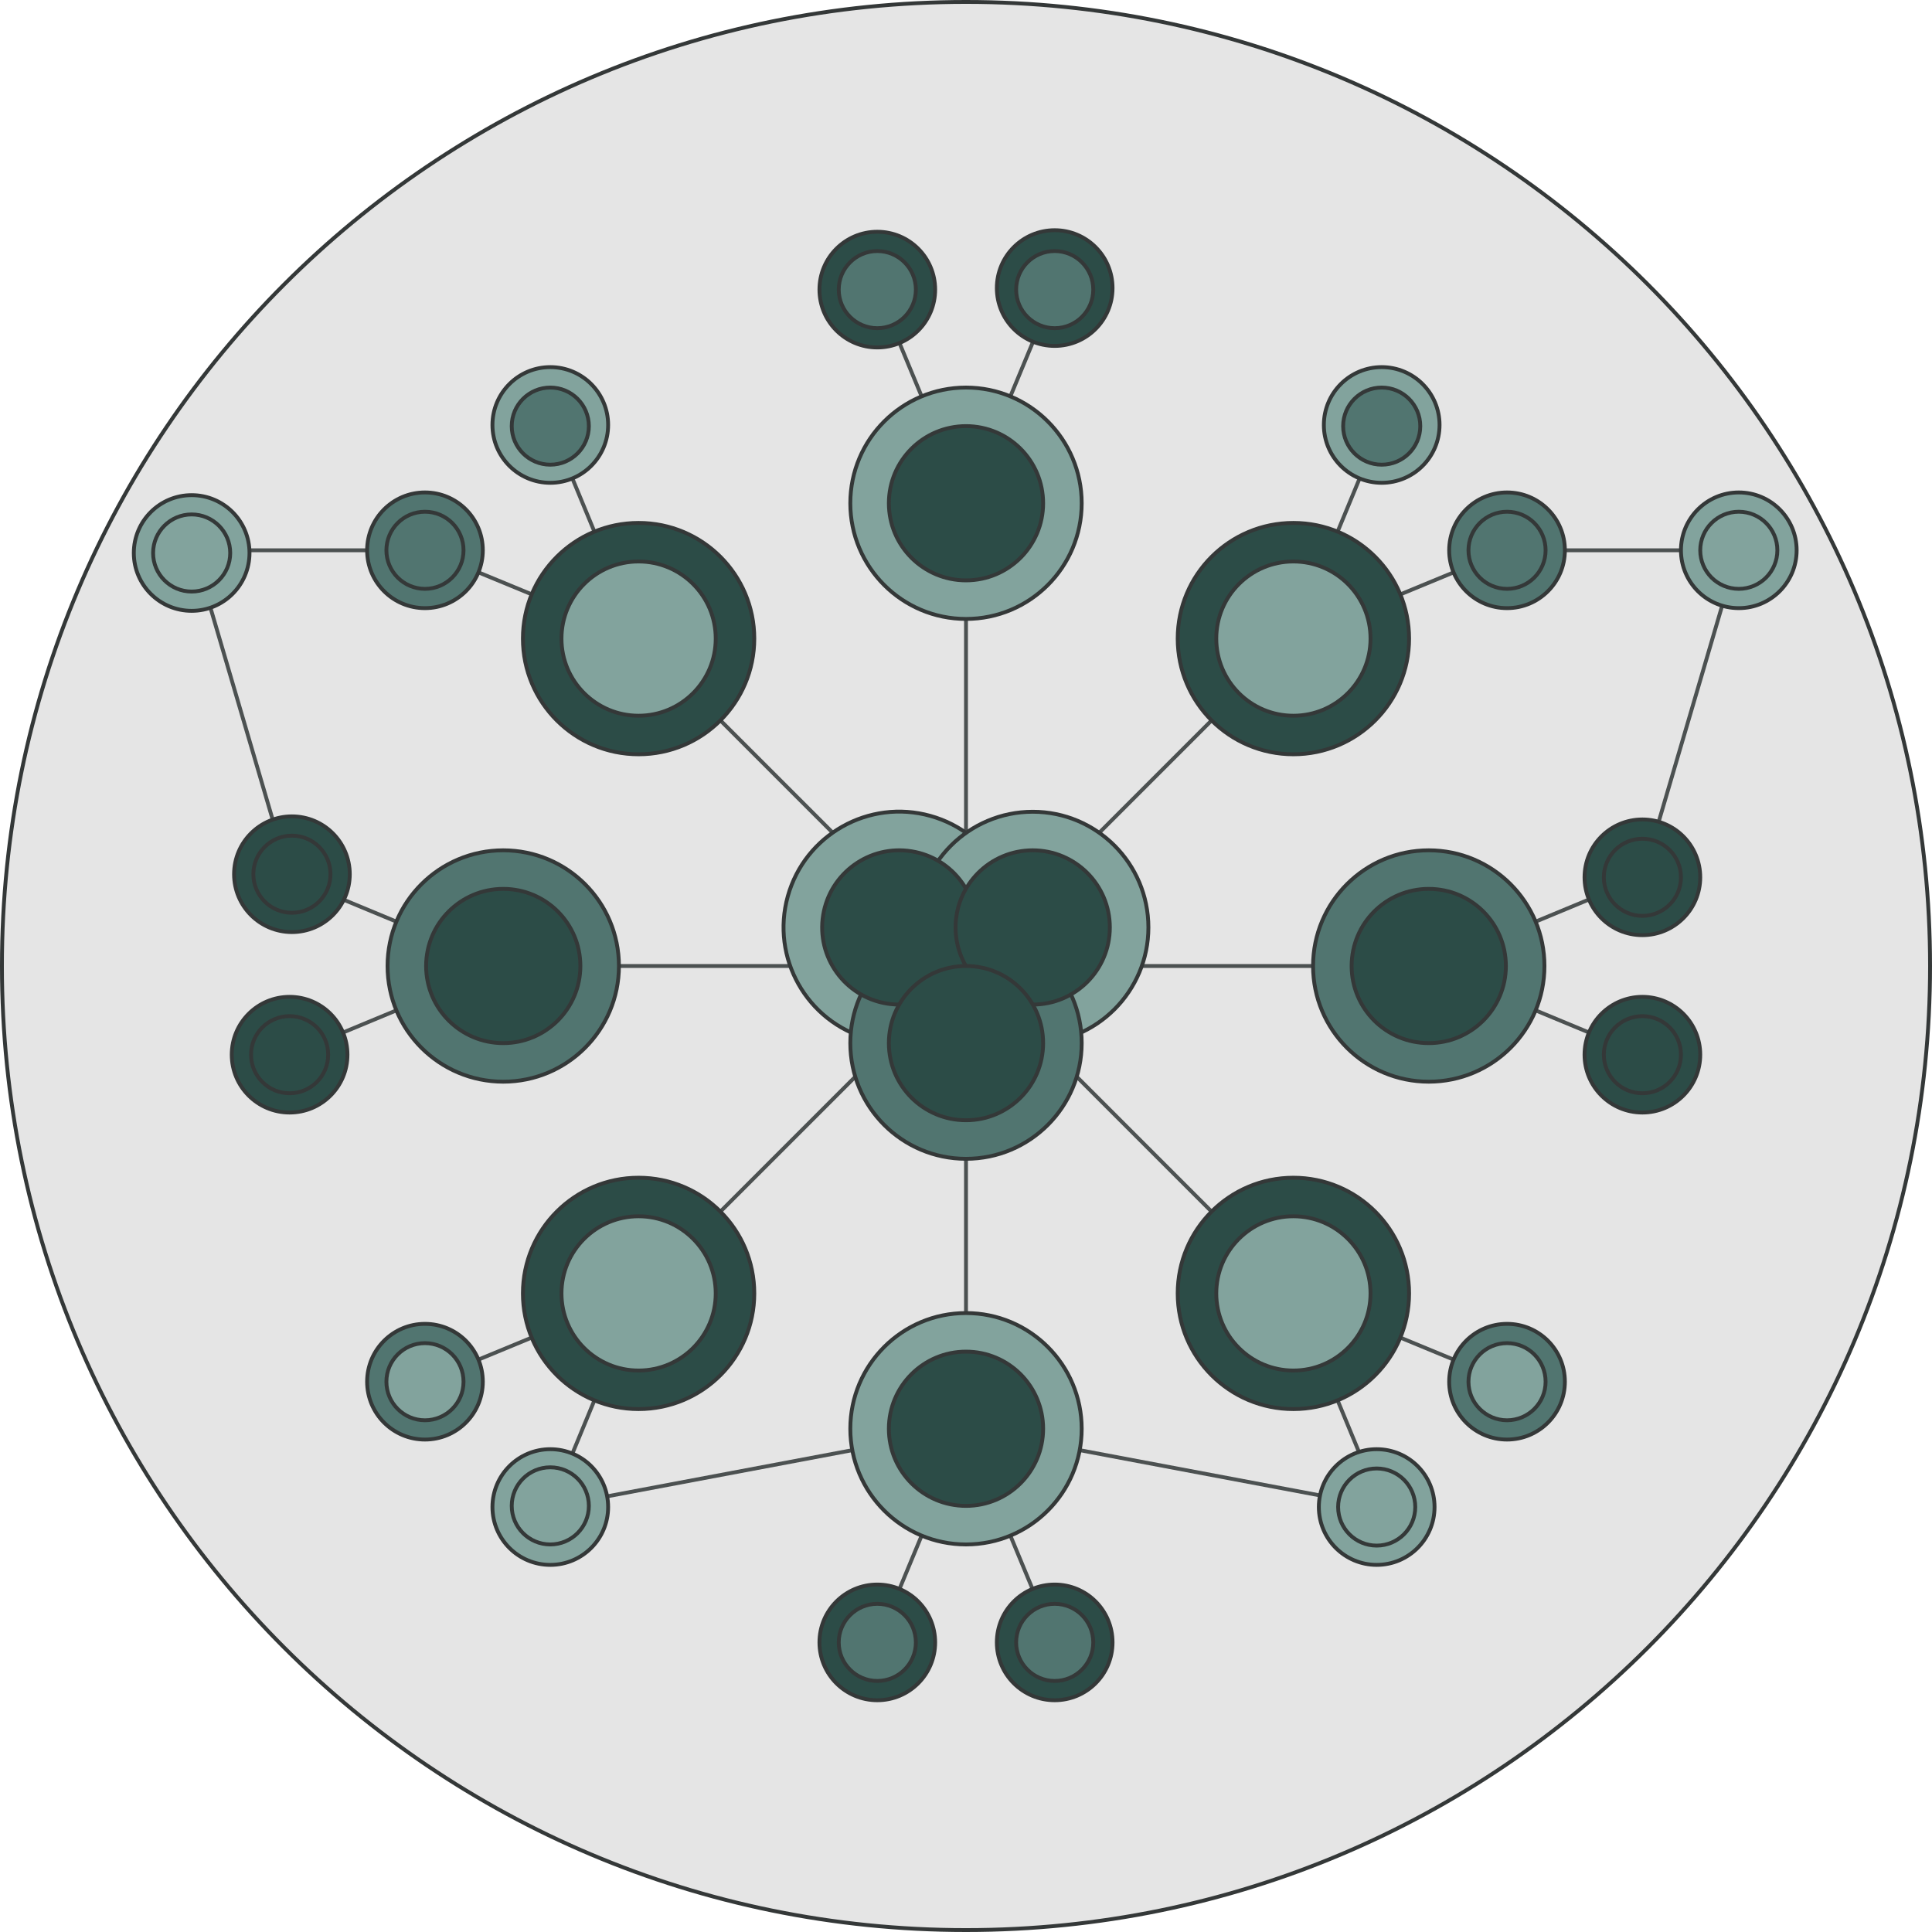
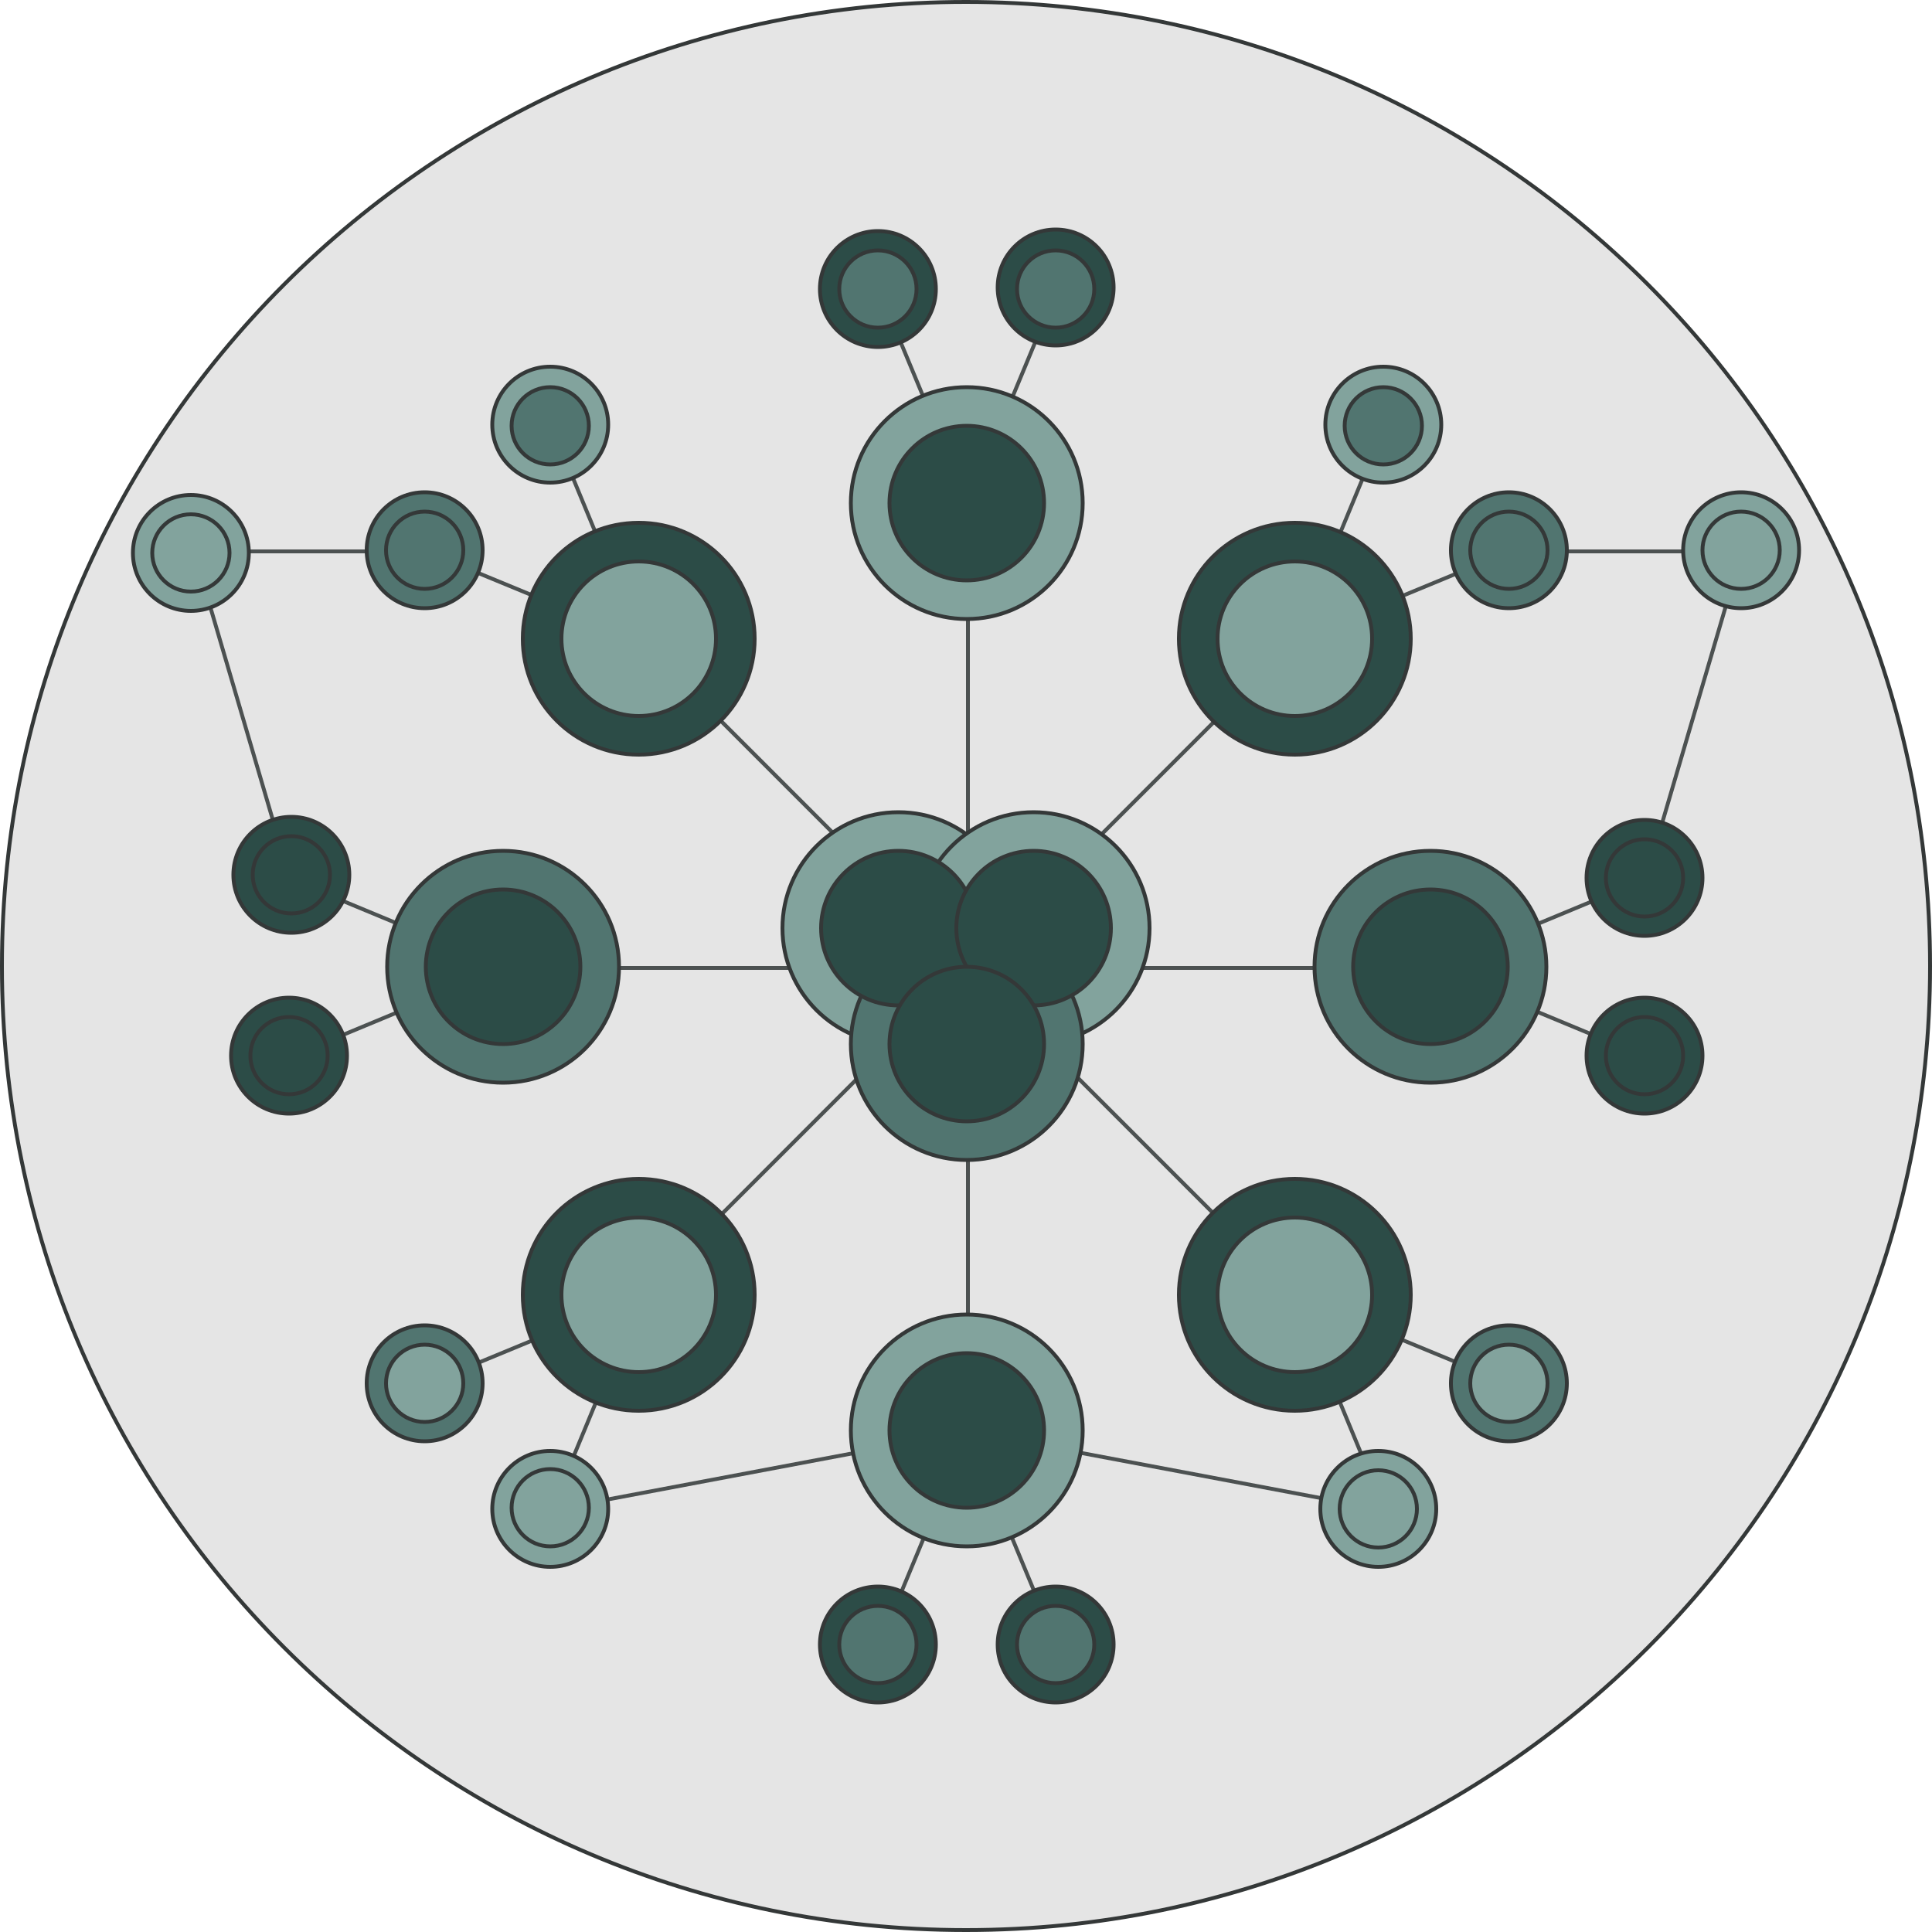
- <svg xmlns="http://www.w3.org/2000/svg" id="Cumulativerse" viewBox="0 0 501 501">
+ <svg xmlns="http://www.w3.org/2000/svg" id="Cumulativerse" viewBox="0 0 500 500">
  <defs>
    <style>
      .cls-1 {
        fill: #e5e5e5;
      }

-       .cls-1, .cls-3, .cls-4, .cls-5, .cls-6 {
+       .cls-1, .cls-3, .cls-4, .cls-5, .cls-6, .cls-7 {
        stroke: #343838;
      }

      .cls-1, .cls-2, .cls-3, .cls-4, .cls-5 {
        stroke-miterlimit: 10;
      }

      .cls-2 {
        fill: none;
        stroke: #4c5151;
      }

      .cls-3, .cls-6 {
        fill: #82a39d;
      }

-       .cls-4 {
+       .cls-4, .cls-7 {
        fill: #2c4c47;
      }

      .cls-5 {
        fill: #517570;
      }

      .cls-6 {
        stroke-miterlimit: 10;
      }
+ 
+       .cls-7 {
+         stroke-miterlimit: 10;
+       }
    </style>
  </defs>
-   <circle id="Background" class="cls-1" cx="250.5" cy="250.5" r="250" />
+   <circle id="Background" class="cls-1" cx="250" cy="250" r="249.5" />
  <g id="Parents">
    <line id="Tier3-Parent2-2" class="cls-2" x1="50.2" y1="142.7" x2="75.1" y2="227.5" />
    <line id="Tier3-Parent2" class="cls-2" x1="50.2" y1="142.7" x2="110.2" y2="142.7" />
    <line id="Tier3-Parent1-2" class="cls-2" x1="450.8" y1="142.7" x2="425.9" y2="227.5" />
    <line id="Tier3-Parent1" class="cls-2" x1="450.8" y1="142.7" x2="390.8" y2="142.7" />
    <line id="Tier2-Parent16" class="cls-2" x1="227.5" y1="425.9" x2="250.5" y2="370.5" />
    <line id="Tier2-Parent15-2" class="cls-2" x1="142.7" y1="390.8" x2="250.5" y2="370.5" />
    <line id="Tier2-Parent15" class="cls-2" x1="165.6" y1="335.4" x2="142.7" y2="390.8" />
    <line id="Tier2-Parent14" class="cls-2" x1="165.6" y1="335.4" x2="110.2" y2="358.3" />
    <line id="Tier2-Parent13" class="cls-2" x1="130.5" y1="250.5" x2="75.1" y2="273.5" />
    <line id="Tier2-Parent12" class="cls-2" x1="130.5" y1="250.5" x2="75.1" y2="227.5" />
    <line id="Tier2-Parent11" class="cls-2" x1="165.7" y1="165.6" x2="110.2" y2="142.7" />
    <line id="Tier2-Parent10" class="cls-2" x1="165.6" y1="165.6" x2="142.7" y2="110.2" />
    <line id="Tier2-Parent9" class="cls-2" x1="250.5" y1="130.5" x2="227.5" y2="75.1" />
    <line id="Tier2-Parent8" class="cls-2" x1="250.5" y1="130.5" x2="273.5" y2="75.1" />
    <line id="Tier2-Parent7" class="cls-2" x1="335.4" y1="165.6" x2="358.3" y2="110.2" />
    <line id="Tier2-Parent6" class="cls-2" x1="335.4" y1="165.6" x2="390.8" y2="142.7" />
    <line id="Tier2-Parent5" class="cls-2" x1="370.5" y1="250.5" x2="425.9" y2="227.5" />
    <line id="Tier2-Parent4" class="cls-2" x1="370.5" y1="250.5" x2="425.9" y2="273.5" />
    <line id="Tier2-Parent3" class="cls-2" x1="335.4" y1="335.4" x2="390.8" y2="358.3" />
    <line id="Tier2-Parent2-2" class="cls-2" x1="358.3" y1="390.8" x2="250.5" y2="370.5" />
    <line id="Tier2-Parent2" class="cls-2" x1="335.4" y1="335.4" x2="358.3" y2="390.8" />
    <line id="Tier2-Parent1" class="cls-2" x1="273.5" y1="425.9" x2="250.5" y2="370.5" />
    <line id="Tier1-Parent8" class="cls-2" x1="165.6" y1="335.4" x2="250.5" y2="250.5" />
    <line id="Tier1-Parent7" class="cls-2" x1="130.5" y1="250.5" x2="250.5" y2="250.5" />
    <line id="Tier1-Parent6" class="cls-2" x1="165.6" y1="165.6" x2="250.5" y2="250.5" />
    <line id="Tier1-Parent5" class="cls-2" x1="250.5" y1="250.5" x2="250.5" y2="130.5" />
    <line id="Tier1-Parent4" class="cls-2" x1="335.4" y1="165.6" x2="250.5" y2="250.5" />
    <line id="Tier1-Parent3" class="cls-2" x1="370.5" y1="250.5" x2="250.5" y2="250.5" />
    <line id="Tier1-Parent2" class="cls-2" x1="335.4" y1="335.4" x2="250.5" y2="250.5" />
    <line id="Tier1-Parent1" class="cls-2" x1="250.5" y1="370.5" x2="250.5" y2="250.5" />
  </g>
  <g id="Heapverses">
-     <circle id="Tier3-Heapverse2" class="cls-3" cx="49.7" cy="143.4" r="15" />
-     <circle id="Tier3-Heapverse1" class="cls-3" cx="450.9" cy="142.7" r="15" />
-     <circle id="Tier2-Heapverse16" class="cls-4" cx="227.5" cy="425.9" r="15" />
-     <circle id="Tier2-Heapverse15" class="cls-3" cx="142.7" cy="390.8" r="15" />
-     <circle id="Tier2-Heapverse14" class="cls-5" cx="110.2" cy="358.3" r="15" />
-     <circle id="Tier2-Heapverse13" class="cls-4" cx="75.1" cy="273.5" r="15" />
-     <circle id="Tier2-Heapverse12" class="cls-4" cx="75.7" cy="226.7" r="15" />
-     <circle id="Tier2-Heapverse11" class="cls-5" cx="110.2" cy="142.7" r="15" />
-     <circle id="Tier2-Heapverse10" class="cls-3" cx="142.7" cy="110.2" r="15" />
-     <circle id="Tier2-Heapverse9" class="cls-4" cx="227.5" cy="75.1" r="15" />
-     <circle id="Tier2-Heapverse8" class="cls-4" cx="273.5" cy="74.7" r="15" />
-     <circle id="Tier2-Heapverse7" class="cls-3" cx="358.3" cy="110.2" r="15" />
-     <circle id="Tier2-Heapverse6" class="cls-5" cx="390.8" cy="142.7" r="15" />
-     <circle id="Tier2-Heapverse5" class="cls-4" cx="425.9" cy="227.5" r="15" />
-     <circle id="Tier2-Heapverse4" class="cls-4" cx="425.9" cy="273.5" r="15" />
-     <circle id="Tier2-Heapverse3" class="cls-5" cx="390.8" cy="358.3" r="15" />
-     <circle id="Tier2-Heapverse2" class="cls-3" cx="357" cy="390.8" r="15" />
-     <circle id="Tier2-Heapverse1" class="cls-4" cx="273.5" cy="425.9" r="15" />
-     <circle id="Tier1-Heapverse8" class="cls-4" cx="165.6" cy="335.4" r="30" />
-     <circle id="Tier1-Heapverse7" class="cls-5" cx="130.5" cy="250.5" r="30" />
-     <circle id="Tier1-Heapverse6" class="cls-4" cx="165.6" cy="165.6" r="30" />
-     <circle id="Tier1-Heapverse5" class="cls-3" cx="250.5" cy="130.5" r="30" />
-     <circle id="Tier1-Heapverse4" class="cls-4" cx="335.4" cy="165.6" r="30" />
-     <circle id="Tier1-Heapverse3" class="cls-5" cx="370.5" cy="250.5" r="30" />
-     <circle id="Tier1-Heapverse2" class="cls-4" cx="335.4" cy="335.4" r="30" />
-     <circle id="Tier1-Heapverse1" class="cls-3" cx="250.5" cy="370.5" r="30" />
-     <circle id="Tier0-Heapverse3" class="cls-6" cx="238.69" cy="245.97" r="30.001" transform="translate(-67.9622 404.1208) rotate(-74.381)" />
-     <circle id="Tier0-Heapverse2" class="cls-3" cx="267.8" cy="240.5" r="30" />
-     <circle id="Tier0-Heapverse1" class="cls-5" cx="250.5" cy="270.5" r="30" />
+     <circle id="Tier3-Heapverse2" class="cls-3" cx="49.4" cy="143.1" r="15" />
+     <circle id="Tier3-Heapverse1" class="cls-3" cx="450.6" cy="142.4" r="15" />
+     <circle id="Tier2-Heapverse16" class="cls-4" cx="227.2" cy="425.6" r="15" />
+     <circle id="Tier2-Heapverse15" class="cls-3" cx="142.4" cy="390.5" r="15" />
+     <circle id="Tier2-Heapverse14" class="cls-5" cx="109.9" cy="358" r="15" />
+     <circle id="Tier2-Heapverse13" class="cls-4" cx="74.8" cy="273.2" r="15" />
+     <circle id="Tier2-Heapverse12" class="cls-4" cx="75.4" cy="226.4" r="15" />
+     <circle id="Tier2-Heapverse11" class="cls-5" cx="109.9" cy="142.4" r="15" />
+     <circle id="Tier2-Heapverse10" class="cls-3" cx="142.4" cy="109.9" r="15" />
+     <circle id="Tier2-Heapverse9" class="cls-4" cx="227.2" cy="74.8" r="15" />
+     <circle id="Tier2-Heapverse8" class="cls-4" cx="273.2" cy="74.4" r="15" />
+     <circle id="Tier2-Heapverse7" class="cls-3" cx="358" cy="109.9" r="15" />
+     <circle id="Tier2-Heapverse6" class="cls-5" cx="390.5" cy="142.4" r="15" />
+     <circle id="Tier2-Heapverse5" class="cls-4" cx="425.6" cy="227.2" r="15" />
+     <circle id="Tier2-Heapverse4" class="cls-4" cx="425.6" cy="273.2" r="15" />
+     <circle id="Tier2-Heapverse3" class="cls-5" cx="390.5" cy="358" r="15" />
+     <circle id="Tier2-Heapverse2" class="cls-3" cx="356.7" cy="390.5" r="15" />
+     <circle id="Tier2-Heapverse1" class="cls-4" cx="273.2" cy="425.6" r="15" />
+     <circle id="Tier1-Heapverse8" class="cls-4" cx="165.3" cy="335.1" r="30" />
+     <circle id="Tier1-Heapverse7" class="cls-5" cx="130.2" cy="250.2" r="30" />
+     <circle id="Tier1-Heapverse6" class="cls-4" cx="165.3" cy="165.3" r="30" />
+     <circle id="Tier1-Heapverse5" class="cls-3" cx="250.2" cy="130.2" r="30" />
+     <circle id="Tier1-Heapverse4" class="cls-4" cx="335.1" cy="165.3" r="30" />
+     <circle id="Tier1-Heapverse3" class="cls-5" cx="370.2" cy="250.2" r="30" />
+     <circle id="Tier1-Heapverse2" class="cls-4" cx="335.1" cy="335.1" r="30" />
+     <circle id="Tier1-Heapverse1" class="cls-3" cx="250.2" cy="370.2" r="30" />
+     <circle id="Tier0-Heapverse3" class="cls-6" cx="232.5" cy="240.2" r="30" />
+     <circle id="Tier0-Heapverse2" class="cls-3" cx="267.5" cy="240.2" r="30" />
+     <circle id="Tier0-Heapverse1" class="cls-5" cx="250.2" cy="270.2" r="30" />
  </g>
  <g id="Heaps">
-     <circle id="Tier3-Heap2" class="cls-3" cx="49.7" cy="143.4" r="10" />
-     <circle id="Tier3-Heap1" class="cls-3" cx="450.9" cy="142.7" r="10" />
-     <circle id="Tier2-Heap16" class="cls-5" cx="227.5" cy="425.9" r="10" />
-     <circle id="Tier2-Heap15" class="cls-3" cx="142.7" cy="390.5" r="10" />
-     <circle id="Tier2-Heap14" class="cls-3" cx="110.2" cy="358.3" r="10" />
-     <circle id="Tier2-Heap13" class="cls-4" cx="75.1" cy="273.5" r="10" />
-     <circle id="Tier2-Heap12" class="cls-4" cx="75.7" cy="226.7" r="10" />
-     <circle id="Tier2-Heap11" class="cls-5" cx="110.2" cy="142.7" r="10" />
-     <circle id="Tier2-Heap10" class="cls-5" cx="142.7" cy="110.5" r="10" />
-     <circle id="Tier2-Heap9" class="cls-5" cx="227.5" cy="75.1" r="10" />
-     <circle id="Tier2-Heap8" class="cls-5" cx="273.5" cy="75.1" r="10" />
-     <circle id="Tier2-Heap7" class="cls-5" cx="358.3" cy="110.5" r="10" />
-     <circle id="Tier2-Heap6" class="cls-5" cx="390.8" cy="142.7" r="10" />
-     <circle id="Tier2-Heap5" class="cls-4" cx="425.9" cy="227.5" r="10" />
-     <circle id="Tier2-Heap4" class="cls-4" cx="425.9" cy="273.5" r="10" />
-     <circle id="Tier2-Heap3" class="cls-3" cx="390.8" cy="358.3" r="10" />
-     <circle id="Tier2-Heap2" class="cls-3" cx="357" cy="390.8" r="10" />
-     <circle id="Tier2-Heap1" class="cls-5" cx="273.5" cy="425.9" r="10" />
-     <circle id="Tier1-Heap8" class="cls-3" cx="165.6" cy="335.4" r="20" />
-     <circle id="Tier1-Heap7" class="cls-4" cx="130.5" cy="250.5" r="20" />
-     <circle id="Tier1-Heap6" class="cls-3" cx="165.6" cy="165.6" r="20" />
-     <circle id="Tier1-Heap5" class="cls-4" cx="250.5" cy="130.5" r="20" />
-     <circle id="Tier1-Heap4" class="cls-3" cx="335.4" cy="165.6" r="20" />
-     <circle id="Tier1-Heap3" class="cls-4" cx="370.5" cy="250.5" r="20" />
-     <circle id="Tier1-Heap2" class="cls-3" cx="335.4" cy="335.4" r="20" />
-     <circle id="Tier1-Heap1" class="cls-4" cx="250.5" cy="370.5" r="20" />
-     <circle id="Tier0-Heap3" class="cls-4" cx="238.7" cy="246" r="20" transform="translate(-47.859 436.713) rotate(-80.7825)" />
-     <circle id="Tier0-Heap2" class="cls-4" cx="267.8" cy="240.5" r="20" />
-     <circle id="Tier0-Heap1" class="cls-4" cx="250.5" cy="270.5" r="20" />
+     <circle id="Tier3-Heap2" class="cls-3" cx="49.4" cy="143.1" r="10" />
+     <circle id="Tier3-Heap1" class="cls-3" cx="450.6" cy="142.4" r="10" />
+     <circle id="Tier2-Heap16" class="cls-5" cx="227.2" cy="425.6" r="10" />
+     <circle id="Tier2-Heap15" class="cls-3" cx="142.4" cy="390.2" r="10" />
+     <circle id="Tier2-Heap14" class="cls-3" cx="109.9" cy="358" r="10" />
+     <circle id="Tier2-Heap13" class="cls-4" cx="74.8" cy="273.2" r="10" />
+     <circle id="Tier2-Heap12" class="cls-4" cx="75.4" cy="226.4" r="10" />
+     <circle id="Tier2-Heap11" class="cls-5" cx="109.9" cy="142.4" r="10" />
+     <circle id="Tier2-Heap10" class="cls-5" cx="142.4" cy="110.2" r="10" />
+     <circle id="Tier2-Heap9" class="cls-5" cx="227.2" cy="74.8" r="10" />
+     <circle id="Tier2-Heap8" class="cls-5" cx="273.2" cy="74.8" r="10" />
+     <circle id="Tier2-Heap7" class="cls-5" cx="358" cy="110.2" r="10" />
+     <circle id="Tier2-Heap6" class="cls-5" cx="390.5" cy="142.4" r="10" />
+     <circle id="Tier2-Heap5" class="cls-4" cx="425.6" cy="227.2" r="10" />
+     <circle id="Tier2-Heap4" class="cls-4" cx="425.6" cy="273.2" r="10" />
+     <circle id="Tier2-Heap3" class="cls-3" cx="390.5" cy="358" r="10" />
+     <circle id="Tier2-Heap2" class="cls-3" cx="356.7" cy="390.5" r="10" />
+     <circle id="Tier2-Heap1" class="cls-5" cx="273.2" cy="425.6" r="10" />
+     <circle id="Tier1-Heap8" class="cls-3" cx="165.3" cy="335.1" r="20" />
+     <circle id="Tier1-Heap7" class="cls-4" cx="130.2" cy="250.2" r="20" />
+     <circle id="Tier1-Heap6" class="cls-3" cx="165.3" cy="165.3" r="20" />
+     <circle id="Tier1-Heap5" class="cls-4" cx="250.2" cy="130.2" r="20" />
+     <circle id="Tier1-Heap4" class="cls-3" cx="335.1" cy="165.3" r="20" />
+     <circle id="Tier1-Heap3" class="cls-4" cx="370.2" cy="250.2" r="20" />
+     <circle id="Tier1-Heap2" class="cls-3" cx="335.1" cy="335.1" r="20" />
+     <circle id="Tier1-Heap1" class="cls-4" cx="250.2" cy="370.2" r="20" />
+     <circle id="Tier0-Heap3" class="cls-7" cx="232.5" cy="240.2" r="20" />
+     <circle id="Tier0-Heap2" class="cls-4" cx="267.5" cy="240.2" r="20" />
+     <circle id="Tier0-Heap1" class="cls-4" cx="250.2" cy="270.2" r="20" />
  </g>
</svg>
